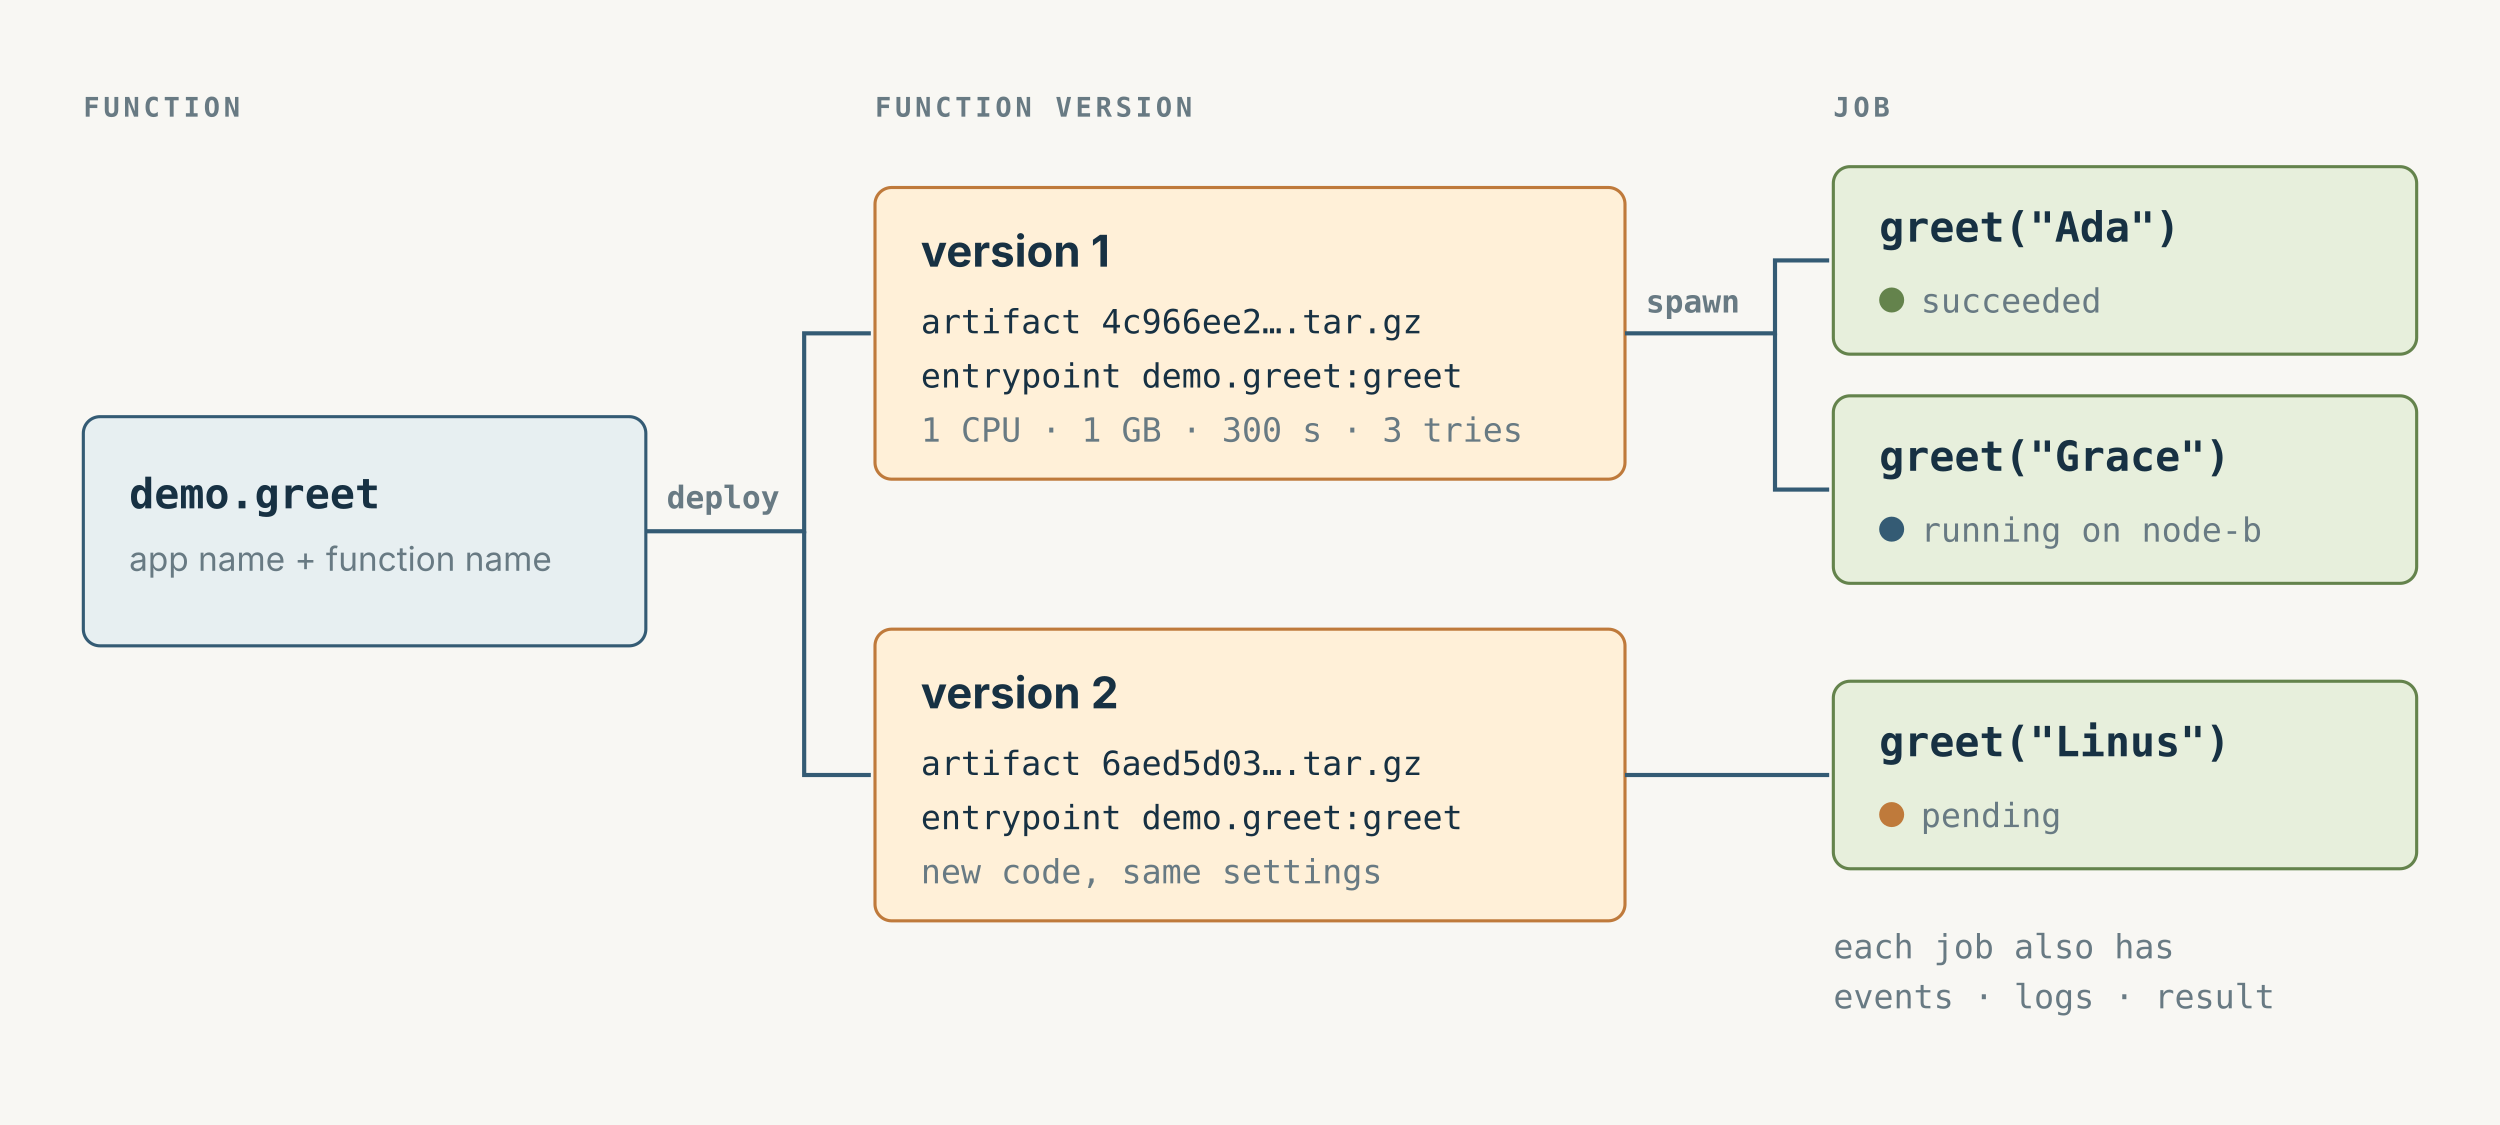
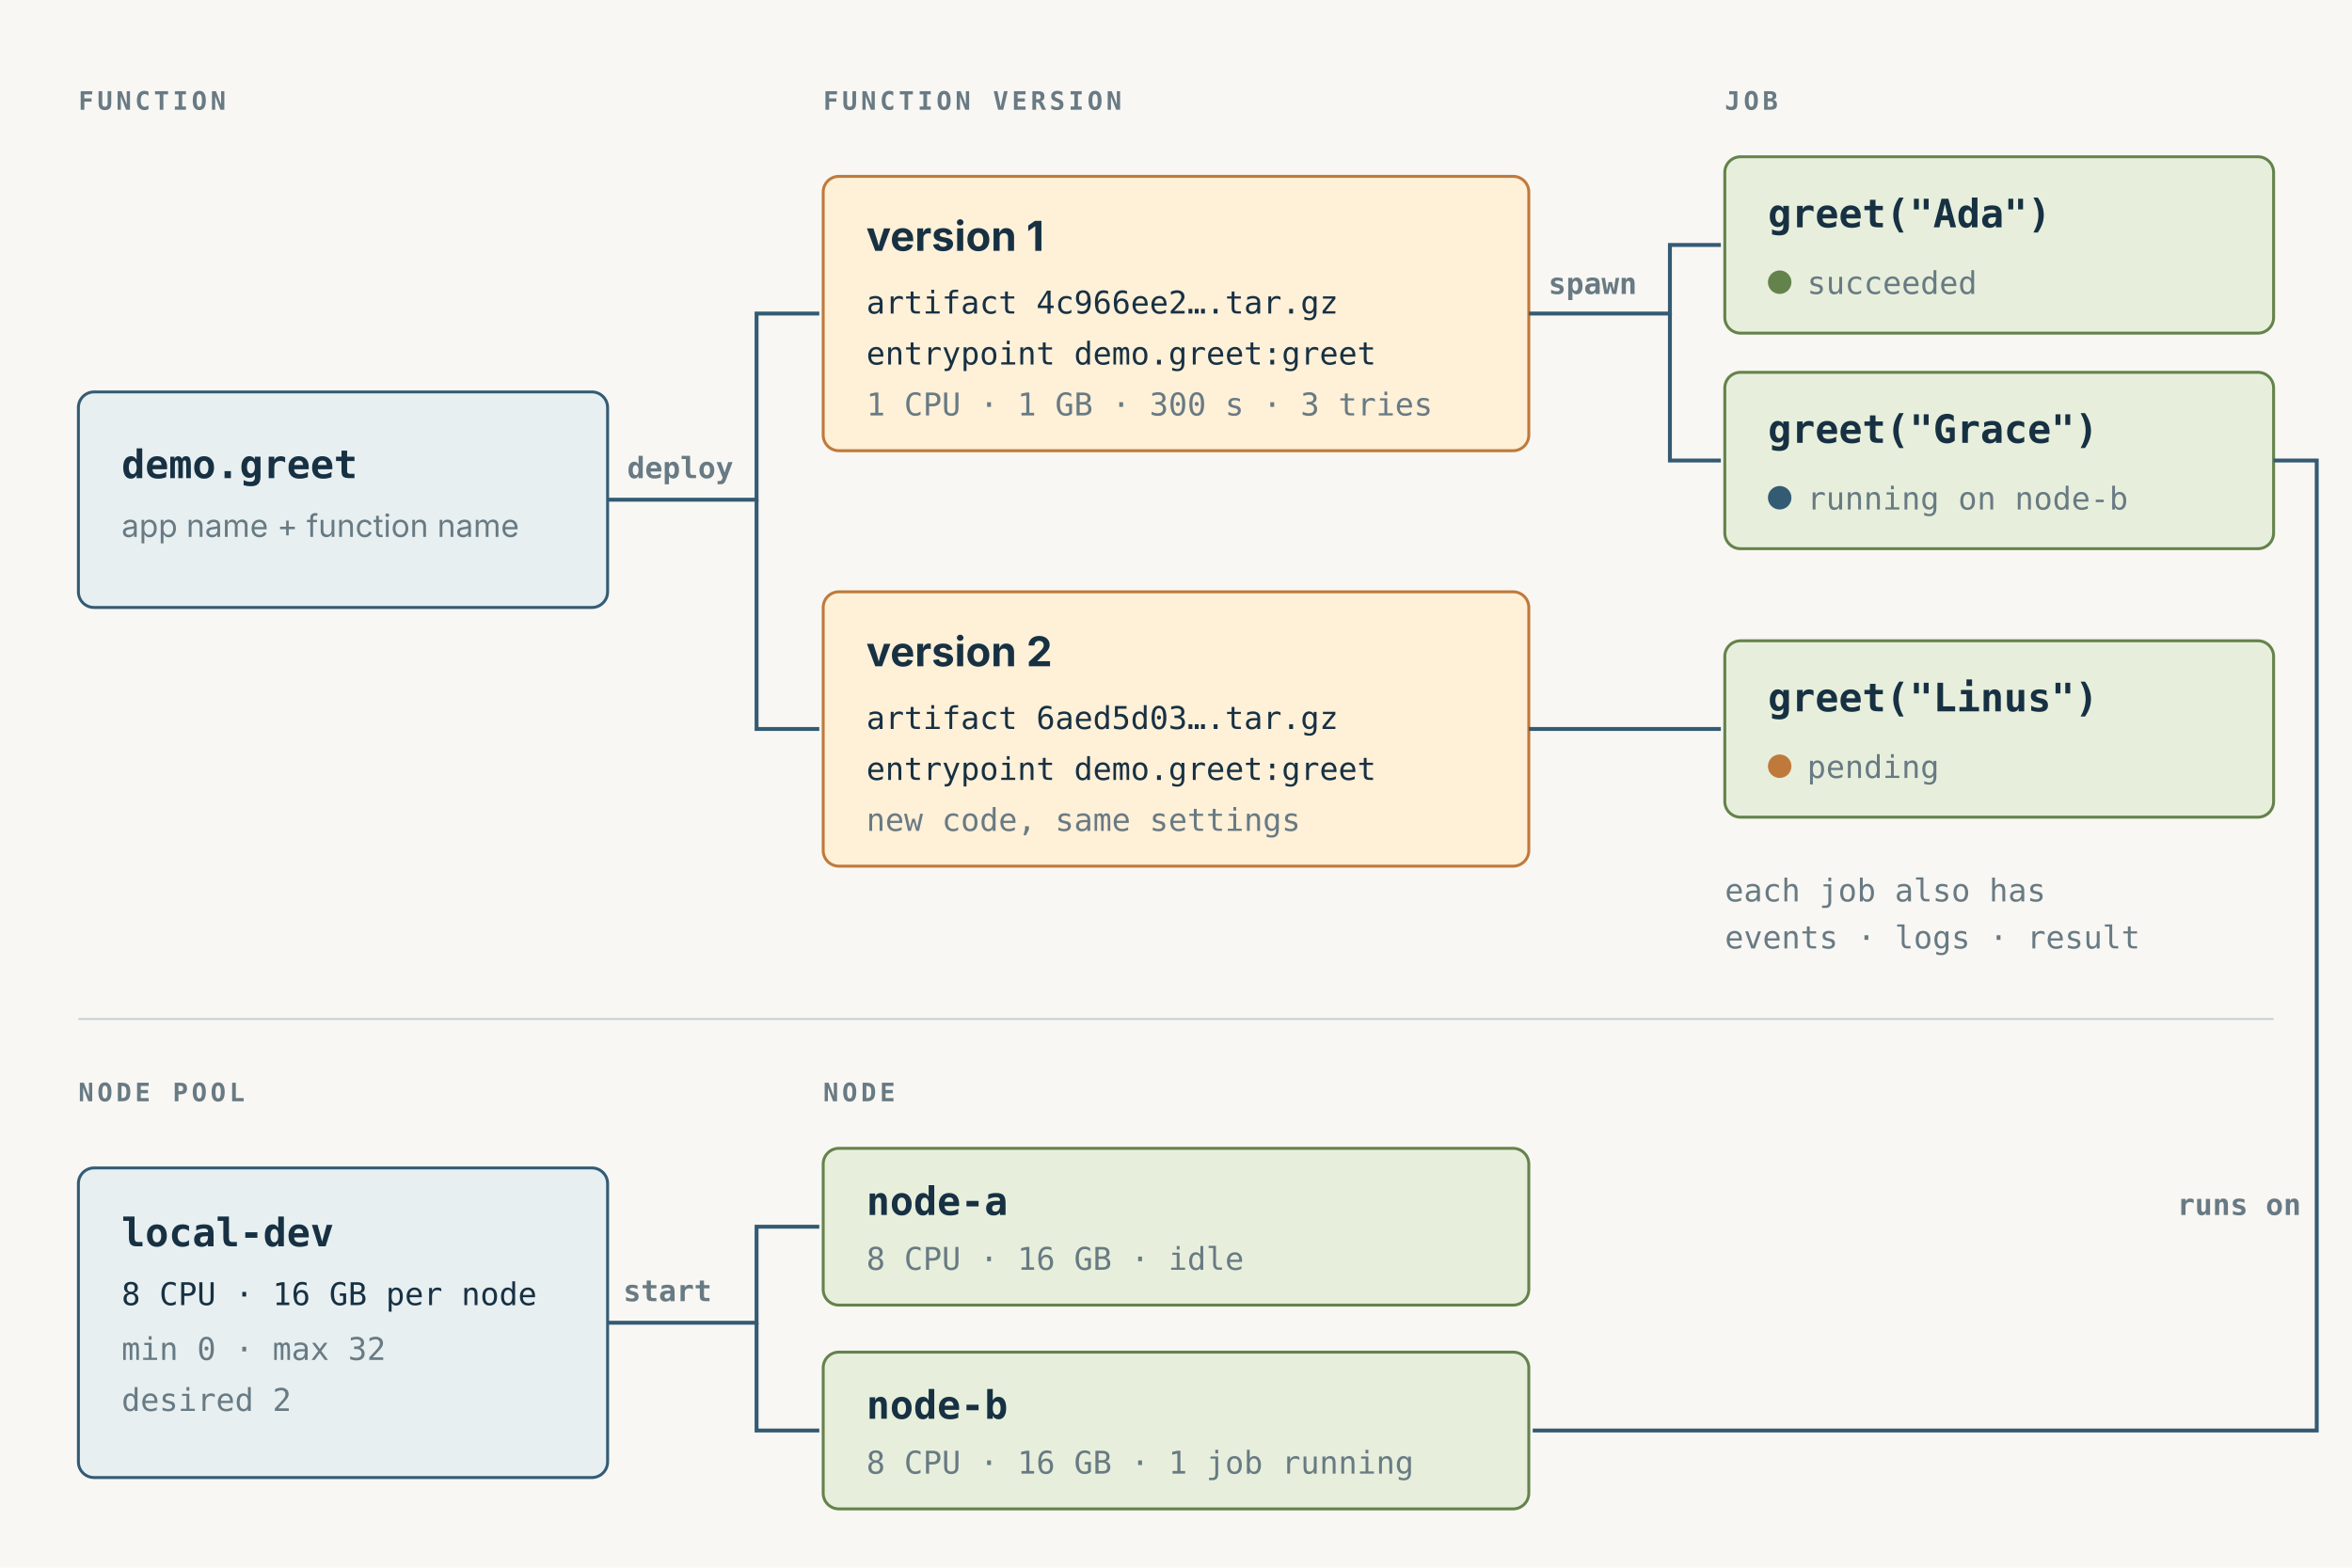
- <svg xmlns="http://www.w3.org/2000/svg" viewBox="0 0 1200 540" role="img" aria-labelledby="title desc">
+ <svg xmlns="http://www.w3.org/2000/svg" viewBox="0 0 1200 800" role="img" aria-labelledby="title desc">
  <defs>
    <style>
      .bg{fill:#f8f7f3}.ink{fill:#173143}.muted{fill:#687a83}
      .blue{fill:#e7eff1;stroke:#345b74;stroke-width:1.5}.amber{fill:#fff0d8;stroke:#bf7a3b;stroke-width:1.5}.green{fill:#e7efdc;stroke:#64834c;stroke-width:1.5}
-       .link{fill:none;stroke:#345b74;stroke-width:2}
+       .link{fill:none;stroke:#345b74;stroke-width:2}.rule{stroke:#c5d1d2;stroke-width:1}
      .mono{font-family:Menlo,Consolas,monospace}.sans{font-family:Inter,"Helvetica Neue",Arial,sans-serif}
      .label{font-size:21px;font-weight:650}.code{font-size:20px;font-weight:700}.small{font-size:16px}.edge{font-size:15px;font-weight:700}.tag{font-size:13px;letter-spacing:1.8px;font-weight:700}
      .status-ok{fill:#64834c}.status-run{fill:#345b74}.status-wait{fill:#bf7a3b}
    </style>
  </defs>
-   <rect class="bg" width="1200" height="540" />
+   <rect class="bg" width="1200" height="800" />
  <text x="40" y="56" class="mono tag muted">FUNCTION</text>
  <text x="420" y="56" class="mono tag muted">FUNCTION VERSION</text>
  <text x="880" y="56" class="mono tag muted">JOB</text>
  <rect x="40" y="200" width="270" height="110" rx="8" class="blue" />
  <text x="62" y="244" class="mono code ink">demo.greet</text>
  <text x="62" y="274" class="sans small muted">app name + function name</text>
  <path d="M310 255 H386 V160 H418" class="link" />
  <path d="M386 255 V372 H418" class="link" />
  <text x="320" y="244" class="mono edge muted">deploy</text>
  <rect x="420" y="90" width="360" height="140" rx="8" class="amber" />
  <text x="442" y="128" class="sans label ink">version 1</text>
  <text x="442" y="160" class="mono small ink">artifact 4c966ee2….tar.gz</text>
  <text x="442" y="186" class="mono small ink">entrypoint demo.greet:greet</text>
  <text x="442" y="212" class="mono small muted">1 CPU · 1 GB · 300 s · 3 tries</text>
  <rect x="420" y="302" width="360" height="140" rx="8" class="amber" />
  <text x="442" y="340" class="sans label ink">version 2</text>
  <text x="442" y="372" class="mono small ink">artifact 6aed5d03….tar.gz</text>
  <text x="442" y="398" class="mono small ink">entrypoint demo.greet:greet</text>
  <text x="442" y="424" class="mono small muted">new code, same settings</text>
  <path d="M780 160 H852 V125 H878" class="link" />
  <path d="M852 160 V235 H878" class="link" />
  <path d="M780 372 H878" class="link" />
  <text x="790" y="150" class="mono edge muted">spawn</text>
  <rect x="880" y="80" width="280" height="90" rx="8" class="green" />
  <text x="902" y="116" class="mono code ink">greet("Ada")</text>
  <circle cx="908" cy="144" r="6" class="status-ok" />
  <text x="922" y="150" class="mono small muted">succeeded</text>
  <rect x="880" y="190" width="280" height="90" rx="8" class="green" />
  <text x="902" y="226" class="mono code ink">greet("Grace")</text>
  <circle cx="908" cy="254" r="6" class="status-run" />
  <text x="922" y="260" class="mono small muted">running on node-b</text>
  <rect x="880" y="327" width="280" height="90" rx="8" class="green" />
  <text x="902" y="363" class="mono code ink">greet("Linus")</text>
  <circle cx="908" cy="391" r="6" class="status-wait" />
  <text x="922" y="397" class="mono small muted">pending</text>
  <text x="880" y="460" class="mono small muted">each job also has</text>
  <text x="880" y="484" class="mono small muted">events · logs · result</text>
+   <line x1="40" y1="520" x2="1160" y2="520" class="rule" />
+   <text x="40" y="562" class="mono tag muted">NODE POOL</text>
+   <text x="420" y="562" class="mono tag muted">NODE</text>
+   <rect x="40" y="596" width="270" height="158" rx="8" class="blue" />
+   <text x="62" y="636" class="mono code ink">local-dev</text>
+   <text x="62" y="666" class="mono small ink">8 CPU · 16 GB per node</text>
+   <text x="62" y="694" class="mono small muted">min 0 · max 32</text>
+   <text x="62" y="720" class="mono small muted">desired 2</text>
+   <path d="M310 675 H386 V626 H418" class="link" />
+   <path d="M386 675 V730 H418" class="link" />
+   <text x="318" y="664" class="mono edge muted">start</text>
+   <rect x="420" y="586" width="360" height="80" rx="8" class="green" />
+   <text x="442" y="620" class="mono code ink">node-a</text>
+   <text x="442" y="648" class="mono small muted">8 CPU · 16 GB · idle</text>
+   <rect x="420" y="690" width="360" height="80" rx="8" class="green" />
+   <text x="442" y="724" class="mono code ink">node-b</text>
+   <text x="442" y="752" class="mono small muted">8 CPU · 16 GB · 1 job running</text>
+   <path d="M1160 235 H1182 V730 H782" class="link" />
+   <text x="1174" y="620" text-anchor="end" class="mono edge muted">runs on</text>
</svg>
